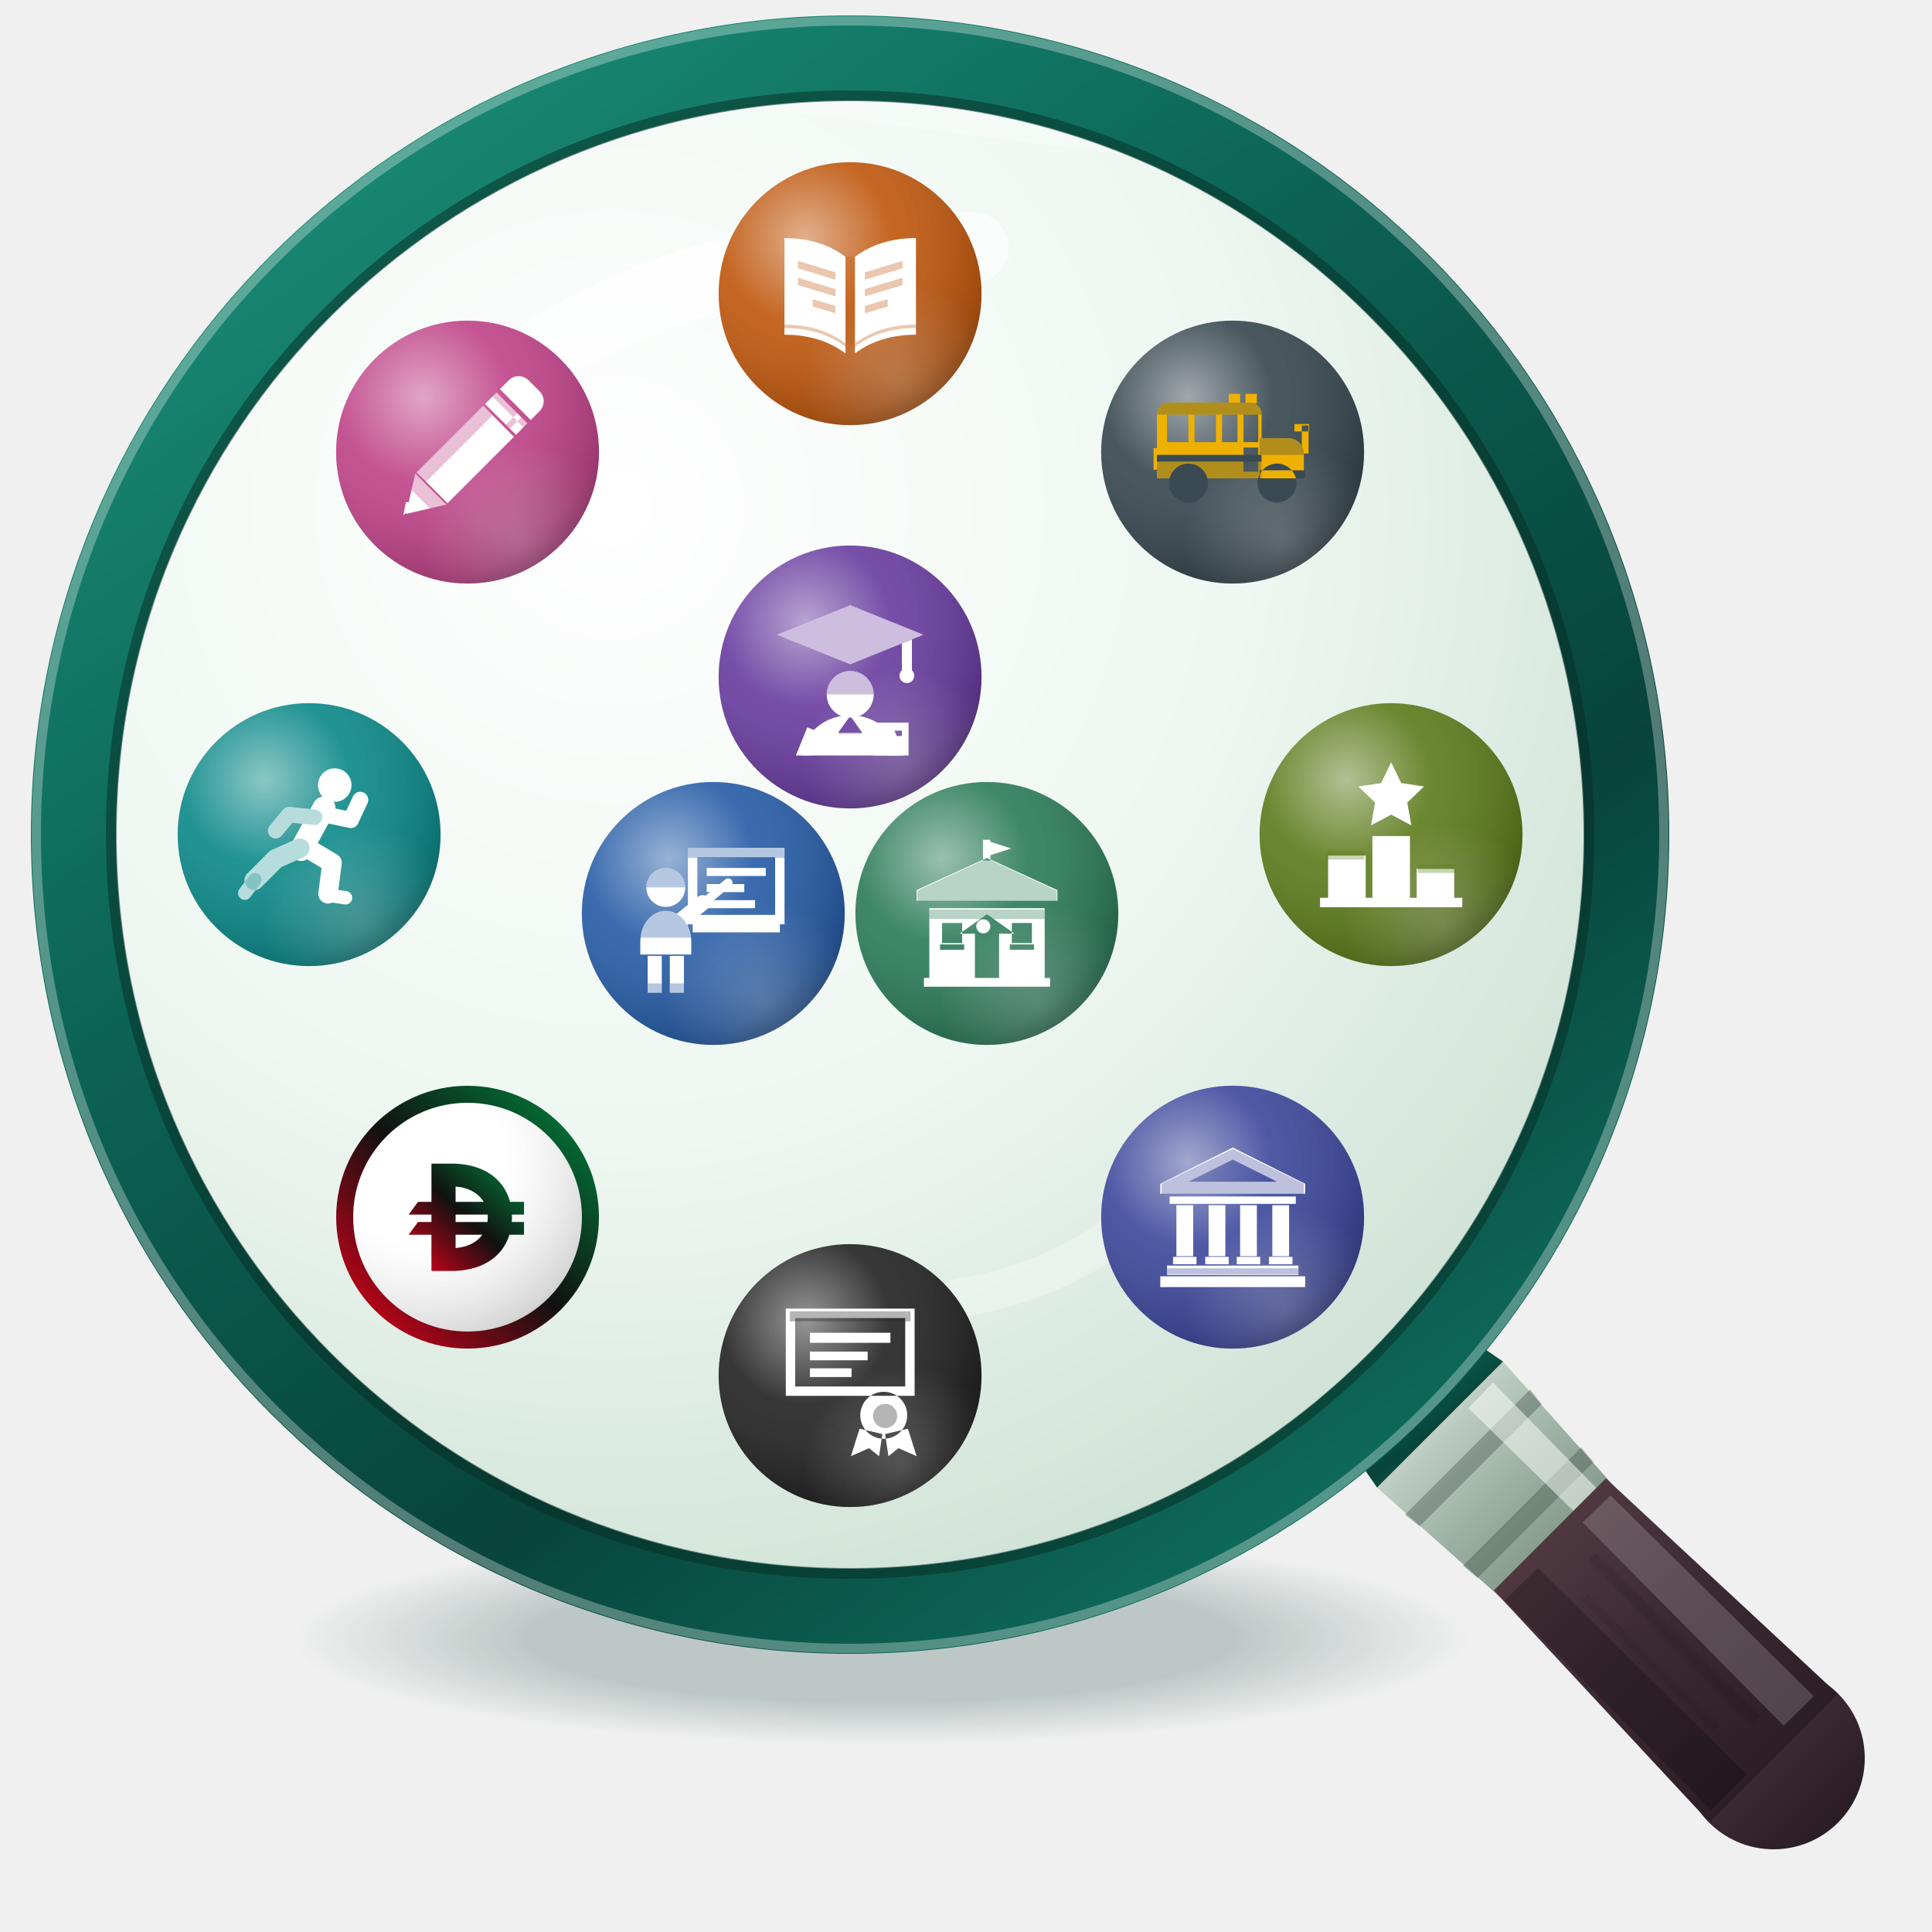
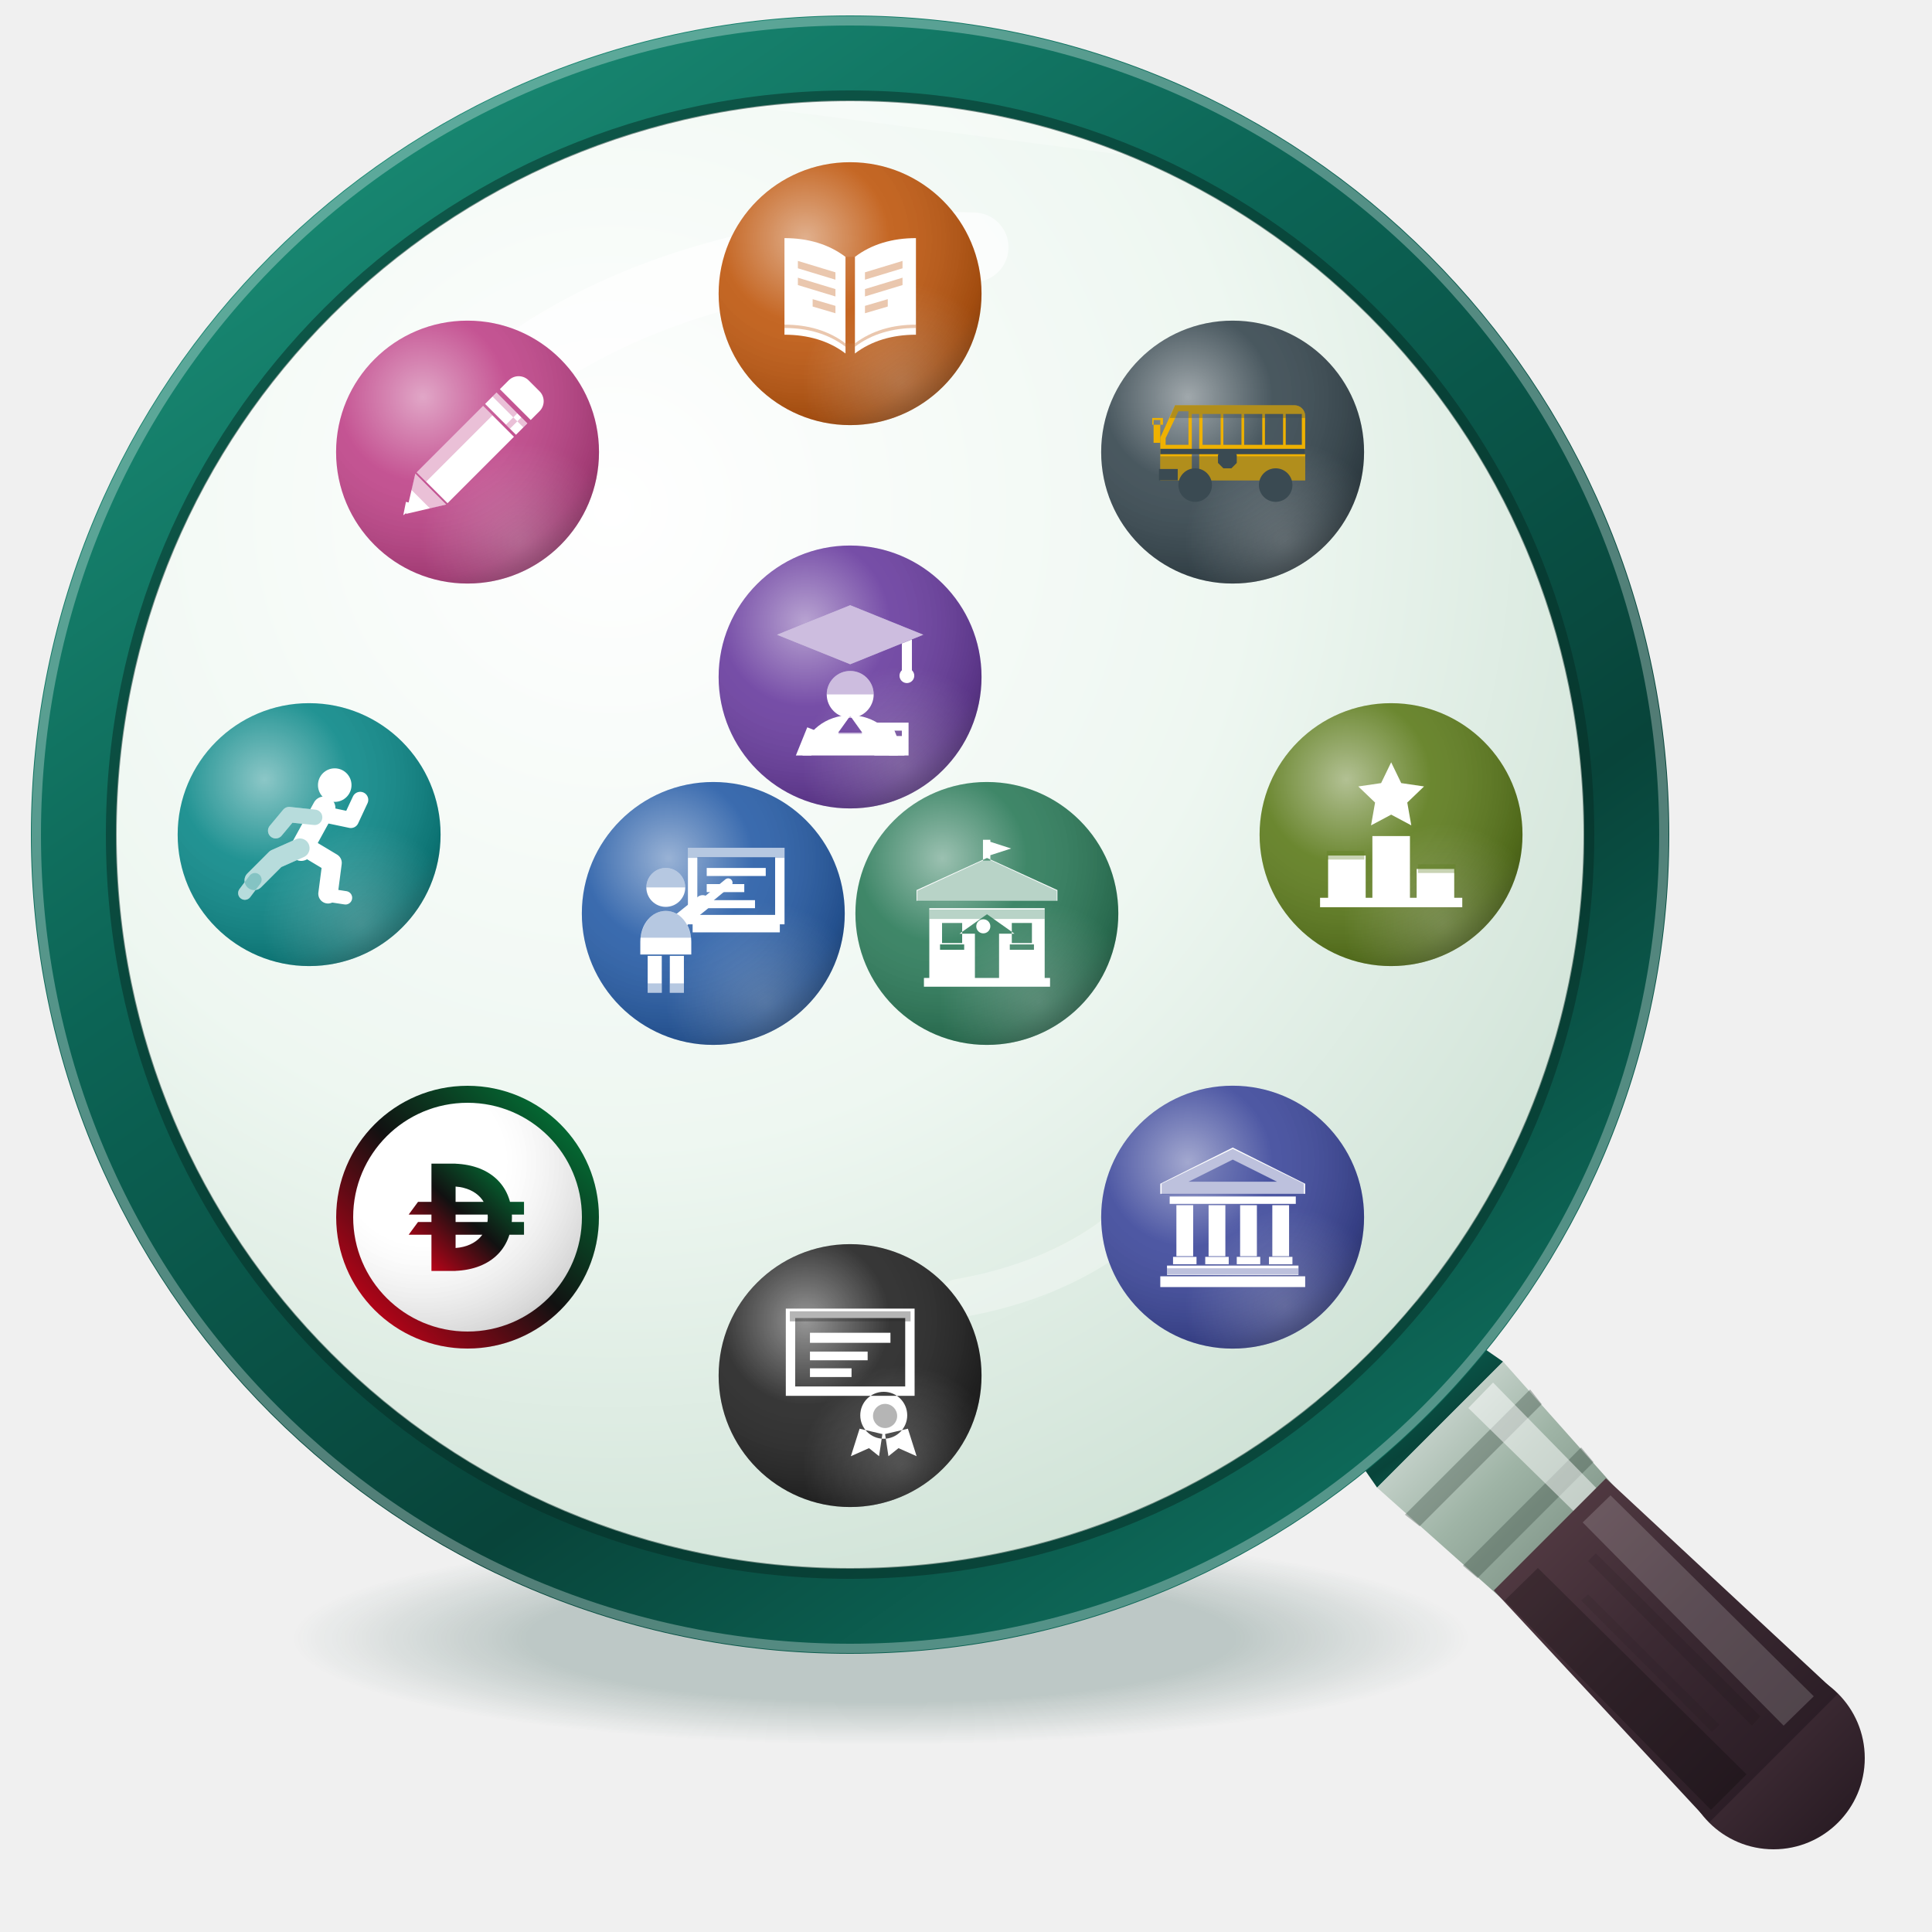
<svg xmlns="http://www.w3.org/2000/svg" viewBox="0 0 250 250" width="250" height="250" role="img" aria-label="Dubai Schools">
  <defs>
    <clipPath id="lensClip">
      <circle cx="110" cy="108" r="95" />
    </clipPath>
    <radialGradient id="glass" cx="34%" cy="28%" r="78%">
      <stop offset="0" stop-color="#ffffff" />
      <stop offset="0.55" stop-color="#eef7f1" />
      <stop offset="1" stop-color="#cfe2d6" />
    </radialGradient>
    <radialGradient id="bubBall" cx="33%" cy="29%" r="80%">
      <stop offset="0" stop-color="#ffffff" stop-opacity=".52" />
      <stop offset="0.16" stop-color="#ffffff" stop-opacity=".34" />
      <stop offset="0.40" stop-color="#ffffff" stop-opacity=".08" />
      <stop offset="0.86" stop-color="#000000" stop-opacity=".16" />
      <stop offset="0.97" stop-color="#000000" stop-opacity=".30" />
      <stop offset="1" stop-color="#000000" stop-opacity=".20" />
    </radialGradient>
    <radialGradient id="bubBounce" cx="70%" cy="84%" r="38%">
      <stop offset="0" stop-color="#ffffff" stop-opacity=".26" />
      <stop offset="0.6" stop-color="#ffffff" stop-opacity=".10" />
      <stop offset="1" stop-color="#ffffff" stop-opacity="0" />
    </radialGradient>
    <linearGradient id="ringMetal" x1="0.15" y1="0" x2="0.85" y2="1">
      <stop offset="0" stop-color="#1a8d76" />
      <stop offset="0.35" stop-color="#0c6455" />
      <stop offset="0.7" stop-color="#08443a" />
      <stop offset="1" stop-color="#0f7361" />
    </linearGradient>
    <linearGradient id="handleWood" x1="0" y1="0" x2="1" y2="1">
      <stop offset="0" stop-color="#5a4048" />
      <stop offset="0.45" stop-color="#3c2a33" />
      <stop offset="1" stop-color="#241820" />
    </linearGradient>
    <linearGradient id="ferrule" x1="0" y1="0" x2="1" y2="1">
      <stop offset="0" stop-color="#e6ecea" />
      <stop offset="0.5" stop-color="#9fb4a6" />
      <stop offset="1" stop-color="#6f8478" />
    </linearGradient>
    <linearGradient id="dhGrad" x1="0" y1="1" x2="1" y2="0">
      <stop offset="0" stop-color="#e2001a" />
      <stop offset="0.5" stop-color="#111111" />
      <stop offset="1" stop-color="#00843d" />
    </linearGradient>
    <radialGradient id="drop" cx="50%" cy="50%" r="50%">
      <stop offset="0.6" stop-color="#0b3b31" stop-opacity=".22" />
      <stop offset="1" stop-color="#0b3b31" stop-opacity="0" />
    </radialGradient>
  </defs>
  <ellipse cx="114" cy="212" rx="76.32" ry="13.78" fill="url(#drop)" />
  <path d="M170.1 180.8 L178.2 192.5 L194.5 176.2 L182.8 168.1 Z" fill="url(#ringMetal)" />
  <path d="M178.2 192.5 L194.7 207.2 L209.2 192.7 L194.5 176.2 Z" fill="url(#ferrule)" />
  <path d="M181.8 196.0 L183.7 197.5 L199.5 181.7 L198.0 179.8 Z" fill="#3f5148" opacity=".38" />
  <path d="M189.3 202.6 L191.2 204.2 L206.2 189.2 L204.6 187.3 Z" fill="#3f5148" opacity=".38" />
  <path d="M190.0 182.2 L204.3 196.2 L207.2 193.2 L193.2 178.9 Z" fill="#ffffff" opacity=".5" />
  <circle cx="229.5" cy="227.5" r="11.8" fill="url(#handleWood)" />
  <path d="M193.3 205.8 L221.2 235.8 L237.8 219.2 L207.8 191.3 Z" fill="url(#handleWood)" />
  <path d="M204.8 197.0 L230.8 223.3 L234.7 219.5 L208.4 193.5 Z" fill="#ffffff" opacity=".17" />
  <path d="M194.7 207.1 L221.4 234.2 L226.0 229.6 L199.0 202.9 Z" fill="#000000" opacity=".22" />
  <path d="M205.5 202.0 L226.7 223.3 L227.8 222.1 L206.5 201.0 Z" fill="#000000" opacity=".09" />
  <path d="M204.6 207.1 L221.5 224.1 L222.5 223.2 L205.5 206.3 Z" fill="#000000" opacity=".07" />
  <circle cx="110" cy="108" r="95" fill="url(#glass)" />
  <g clip-path="url(#lensClip)">
    <path d="M15 90 a 95 95 0 0 1 142.5 -68.4 L 91 13 a 95 95 0 0 0 -77.9 85.5 z" fill="#ffffff" opacity=".26" />
  </g>
  <path d="M52 66 a 72 46 0 0 1 74 -34" stroke="#ffffff" stroke-width="9" stroke-linecap="round" fill="none" opacity=".65" />
  <path d="M150 154 a 40 26 0 0 1 -26 14" stroke="#ffffff" stroke-width="5" stroke-linecap="round" fill="none" opacity=".3" />
  <g clip-path="url(#lensClip)">
    <g class="bub" data-icon="student" style="--i:0">
      <circle cx="110.0" cy="87.6" r="17.01" fill="#6b3fa0" />
      <circle cx="110.0" cy="87.6" r="17.01" fill="url(#bubBounce)" />
      <circle cx="110.0" cy="87.6" r="17.01" fill="url(#bubBall)" />
      <g transform="translate(99.6 77.1) scale(0.868)">
        <path d="M12 11.2a3.5 3.5 0 1 0 0 7 3.5 3.5 0 0 0 0-7z" fill="#fff" fill-rule="evenodd" />
        <path d="M12 17.8c-3.6 0-6.6 2.4-7.2 5.5l.1.5h14.2l.1-.5c-.6-3.1-3.6-5.5-7.2-5.5zM12 17.9 10.2 20.4h3.6z" fill="#fff" fill-rule="evenodd" />
        <path d="M5.6 19.6 3.9 23.8h2.3l1.4-3.4z" fill="#fff" fill-rule="evenodd" />
        <path d="M18.4 19.6l1.7 4.2h-2.3l-1.4-3.4z" fill="#fff" fill-rule="evenodd" />
        <path d="M15.6 18.9h5.1v4.9h-5.1z M16.6 20.1h3.1v.8h-3.1z M16.6 21.6h2.2v.8h-2.2z" fill="#fff" fill-rule="evenodd" />
        <path d="M12 1.4 22.9 5.8 12 10.2 1.1 5.8z" fill="#fff" fill-rule="evenodd" />
        <path d="M21.2 6.5v4.6a1.1 1.1 0 1 1-1.5 0V7.1z" fill="#fff" fill-rule="evenodd" />
        <path d="M12 1.4 22.9 5.8 12 10.2 1.1 5.8z M12 11.2a3.5 3.5 0 0 0-3.5 3.5h7A3.5 3.5 0 0 0 12 11.2zM12 17.9 10.2 20.6h3.6z" fill="#6b3fa0" fill-rule="evenodd" opacity=".34" />
      </g>
    </g>
    <g class="bub" data-icon="school" style="--i:1">
      <circle cx="127.7" cy="118.2" r="17.01" fill="#2f7d5c" />
      <circle cx="127.7" cy="118.2" r="17.01" fill="url(#bubBounce)" />
      <circle cx="127.7" cy="118.2" r="17.01" fill="url(#bubBall)" />
      <g transform="translate(117.3 107.8) scale(0.868)">
        <path d="M11.4 1h1.1v3.1h-1.1z M12.5 1.3l3.1 1-3.1 1zM12 3.7 22.5 8.5v1.6H1.5V8.5zM3.4 11.2h17.2V21.6H3.4zM12 12.1 16.1 15h-8.2z M10.2 15h3.6v6.6h-3.6zM11.45 12.85a1.05 1.05 0 1 0 0 2.1 1.05 1.05 0 0 0 0-2.1zM5.3 13.4h3v3h-3z M5 16.6h3.6v.8H5zM15.7 13.4h3v3h-3z M15.4 16.6h3.6v.8h-3.6zM2.6 21.6h18.8v1.3H2.6z" fill="#fff" fill-rule="evenodd" />
        <path d="M12 3.8 22.4 8.6v1.6H1.6V8.6z M3.4 11.4h17.2v1.4H3.4z" fill="#2f7d5c" fill-rule="evenodd" opacity=".34" />
      </g>
    </g>
    <g class="bub" data-icon="teacher" style="--i:2">
      <circle cx="92.3" cy="118.2" r="17.01" fill="#2a5fa8" />
      <circle cx="92.3" cy="118.2" r="17.01" fill="url(#bubBounce)" />
      <circle cx="92.3" cy="118.2" r="17.01" fill="url(#bubBall)" />
      <g transform="translate(81.9 107.8) scale(0.868)">
        <path d="M8.2 2.2h14.4v11.4H8.2z M9.6 3.6h11.6v8.6H9.6zM11 5.2h8.8v1.2H11z M11 7.6h5.6v1.2H11z M11 10h7.2v1.2H11zM8.9 13.6h13v1.2h-13z" fill="#fff" fill-rule="evenodd" />
        <path d="M4.9 5.2a2.9 2.9 0 1 0 0 5.8 2.9 2.9 0 0 0 0-5.8z" fill="#fff" fill-rule="evenodd" />
        <path d="M4.9 11.6c-2.1 0-3.8 2-3.8 4.6v1.9h7.6v-1.9c0-2.6-1.7-4.6-3.8-4.6z" fill="#fff" fill-rule="evenodd" />
        <path d="M2.2 18.3h2.1v5.5H2.2z M5.5 18.3h2.1v5.5H5.5z" fill="#fff" fill-rule="evenodd" />
        <path d="M6.4 13.6 10.4 10.4" fill="none" stroke="#fff" stroke-width="2.3" stroke-linecap="round" stroke-linejoin="round" />
        <path d="M10.2 10.7 14.2 7.4" fill="none" stroke="#fff" stroke-width="1.3" stroke-linecap="round" stroke-linejoin="round" />
        <path d="M8.2 2.2h14.4v1.5H8.2z M4.9 5.2a2.9 2.9 0 0 0-2.9 2.9h5.8a2.9 2.9 0 0 0-2.9-2.9zM1.1 15.6c.4-2.4 1.9-4 3.8-4s3.4 1.6 3.8 4zM2.2 22.4h2.1v1.4H2.2z M5.5 22.4h2.1v1.4H5.5z" fill="#2a5fa8" fill-rule="evenodd" opacity=".34" />
      </g>
    </g>
    <g class="bub" data-icon="book" style="--i:3">
      <circle cx="110.0" cy="38.0" r="17.01" fill="#c05a12" />
      <circle cx="110.0" cy="38.0" r="17.01" fill="url(#bubBounce)" />
      <circle cx="110.0" cy="38.0" r="17.01" fill="url(#bubBall)" />
      <g transform="translate(99.6 27.6) scale(0.868)">
        <path d="M11.3 6.5C8.8 4.6 5.7 3.7 2.2 3.7v12.9c3.5 0 6.6.9 9.1 2.8zM12.7 6.5c2.5-1.9 5.6-2.8 9.1-2.8v12.9c-3.5 0-6.6.9-9.1 2.8zM2.2 16.6c3.5 0 6.6.9 9.1 2.8v1.5c-2.5-1.9-5.6-2.8-9.1-2.8zM21.8 16.6c-3.5 0-6.6.9-9.1 2.8v1.5c2.5-1.9 5.6-2.8 9.1-2.8z" fill="#fff" fill-rule="evenodd" />
        <path d="M11.3 6.5h1.4v12.9h-1.4zM9.8 8.8 4.2 7.1v1.1l5.6 1.7z M9.8 11.3 4.2 9.6v1.1l5.6 1.7zM9.8 13.8 6.4 12.8v1.1l3.4 1zM14.2 8.8 19.8 7.1v1.1l-5.6 1.7z M14.2 11.3 19.8 9.6v1.1l-5.6 1.7zM14.2 13.8 17.6 12.8v1.1l-3.4 1zM2.2 16.6c3.5 0 6.6.9 9.1 2.8v.5c-2.5-1.9-5.6-2.8-9.1-2.8zM21.8 16.6c-3.5 0-6.6.9-9.1 2.8v.5c2.5-1.9 5.6-2.8 9.1-2.8z" fill="#c05a12" fill-rule="evenodd" opacity=".34" />
      </g>
    </g>
    <g class="bub" data-icon="bus" style="--i:4">
      <circle cx="159.5" cy="58.5" r="17.01" fill="#3a4a52" />
      <circle cx="159.5" cy="58.5" r="17.01" fill="url(#bubBounce)" />
      <circle cx="159.5" cy="58.5" r="17.01" fill="url(#bubBall)" />
      <g transform="translate(149.1 48.1) scale(0.868)">
-         <path d="M2.4 4.6H14.6a1.7 1.7 0 0 1 1.7 1.7V15.9H0.7V6.3a1.7 1.7 0 0 1 1.7-1.7zM2.2 6.4h3.2v4.1H2.2z M6.3 6.4h3.2v4.1H6.3z M10.4 6.4h2.3v4.1h-2.3zM13.6 6.4h2.2v4.1h-2.2z M13.6 11.3h2.2v3.6h-2.2z" fill="#efb100" fill-rule="evenodd" />
-         <path d="M16.0 9.9h4.3a2.3 2.3 0 0 1 2.3 2.3V15.9H16.0z" fill="#efb100" fill-rule="evenodd" />
-         <path d="M11.4 3.3h1.7v1.4h-1.7z M13.9 3.3h1.7v1.4h-1.7z" fill="#efb100" fill-rule="evenodd" />
-         <path d="M22.3 8.0h1.0v4.2h-1.0z M21.2 7.8h2.2v1.1h-2.2z" fill="#efb100" fill-rule="evenodd" />
-         <path d="M0.2 11.4h1.3v3.2H0.2z" fill="#efb100" fill-rule="evenodd" />
-         <path d="M2.4 4.6H14.6a1.7 1.7 0 0 1 1.7 1.7v.1H0.7V6.3a1.7 1.7 0 0 1 1.7-1.7zM0.7 13.4h15.6v2.5H0.7zM16.0 9.9h4.3a2.3 2.3 0 0 1 2.3 2.3v.2H16.0z" fill="#3a4a52" fill-rule="evenodd" opacity=".34" />
-         <path d="M5.4 13.7a2.9 2.9 0 1 0 0 5.8 2.9 2.9 0 0 0 0-5.8zM18.6 13.7a2.9 2.9 0 1 0 0 5.8 2.9 2.9 0 0 0 0-5.8zM0.7 12.4h15.6v1.0H0.7zM16.0 14.7h6.8v1.2h-6.8z" fill="#3a4a52" />
+         <path d="M3.4 5.0H21.2a1.6 1.6 0 0 1 1.6 1.6V16.2H1.2V9.8zM2.0 9.9 3.9 5.9H5.4v5.0H2.0zM5.9 6.3h1.1v8.3H5.9zM7.5 6.3h2.7v4.6H7.5z M10.6 6.3h2.7v4.6h-2.7z M13.7 6.3h2.7v4.6h-2.7zM16.8 6.3h2.7v4.6h-2.7z M19.9 6.3h2.4v4.6h-2.4z" fill="#efb100" fill-rule="evenodd" />
+         <path d="M0.2 7.2h1.0v3.4H0.2z M0.0 6.9h1.6v1.0H0.0z" fill="#efb100" fill-rule="evenodd" />
+         <path d="M3.4 5.0H21.2a1.6 1.6 0 0 1 1.6 1.6v.3H2.6zM1.2 12.6h21.6v3.6H1.2z" fill="#3a4a52" fill-rule="evenodd" opacity=".34" />
+         <path d="M6.4 14.4a2.5 2.5 0 1 0 0 5 2.5 2.5 0 0 0 0-5zM18.4 14.4a2.5 2.5 0 1 0 0 5 2.5 2.5 0 0 0 0-5zM1.2 11.5H22.8v0.8H1.2zM1.0 14.5h2.8v1.7H1.0zM12.6 13.6 11.8 14.4 10.6 14.4 9.8 13.6 9.8 12.4 10.6 11.6 11.8 11.6 12.6 12.4z" fill="#3a4a52" />
      </g>
    </g>
    <g class="bub" data-icon="rank" style="--i:5">
      <circle cx="180.0" cy="108.0" r="17.01" fill="#5f7d1f" />
      <circle cx="180.0" cy="108.0" r="17.01" fill="url(#bubBounce)" />
      <circle cx="180.0" cy="108.0" r="17.01" fill="url(#bubBall)" />
      <g transform="translate(169.6 97.6) scale(0.868)">
        <path d="M12 1.2l1.5 3.1 3.4.5-2.5 2.4.6 3.4-3-1.6-3 1.6.6-3.4-2.5-2.4 3.4-.5zM9.2 11.2h5.6v10.2H9.2z M9.2 11.2h5.6v1H9.2zM2.6 14.2h5.6v7.2H2.6z M2.6 14.2h5.6v.9H2.6zM15.8 16.2h5.6v5.2h-5.6z M15.8 16.2h5.6v.9h-5.6zM1.4 21.4h21.2v1.4H1.4z" fill="#fff" fill-rule="evenodd" />
        <path d="M2.4 14.4H8v1.3H2.4z M16 16.4h5.6v1.3H16z" fill="#5f7d1f" fill-rule="evenodd" opacity=".34" />
      </g>
    </g>
    <g class="bub" data-icon="government" style="--i:6">
      <circle cx="159.5" cy="157.5" r="17.01" fill="#3f4a9c" />
      <circle cx="159.5" cy="157.5" r="17.01" fill="url(#bubBounce)" />
      <circle cx="159.5" cy="157.5" r="17.01" fill="url(#bubBall)" />
      <g transform="translate(149.1 147.1) scale(0.868)">
        <path d="M12 1.6 22.8 7v1.5H1.2V7z M12 3.4 18.6 6.7H5.4zM2.6 8.9h18.8v1.1H2.6zM3.6 10.2h2.5v7.6H3.6z M8.4 10.2h2.5v7.6H8.4z M13.1 10.2h2.5v7.6h-2.5z M17.9 10.2h2.5v7.6h-2.5zM3.1 17.9h3.5v1.1H3.1z M7.9 17.9h3.5v1.1H7.9z M12.6 17.9h3.5v1.1h-3.5z M17.4 17.9h3.5v1.1h-3.5zM2.2 19.2h19.6v1.4H2.2z M1.2 20.8h21.6v1.6H1.2z" fill="#fff" fill-rule="evenodd" />
        <path d="M12 1.8 22.6 7v1.6H1.4V7z M2.2 19.6h19.6v.9H2.2z" fill="#3f4a9c" fill-rule="evenodd" opacity=".34" />
      </g>
    </g>
    <g class="bub" data-icon="certificate" style="--i:7">
      <circle cx="110.0" cy="178.0" r="17.01" fill="#262626" />
      <circle cx="110.0" cy="178.0" r="17.01" fill="url(#bubBounce)" />
      <circle cx="110.0" cy="178.0" r="17.01" fill="url(#bubBall)" />
      <g transform="translate(99.6 167.6) scale(0.868)">
        <path d="M2.4 2h19.2v13H2.4z M3.8 3.4h16.4v10.2H3.8zM6 5.6h12v1.5H6z M6 8.4h8.6v1.3H6z M6 10.9h6.2v1.3H6zM17 14.4a3.5 3.5 0 1 0 0 7 3.5 3.5 0 0 0 0-7zM13.4 19.9 12.1 24l2.7-1.2 1.5 1.2.5-3.3zM20.6 19.9 21.9 24l-2.7-1.2-1.5 1.2-.5-3.3z" fill="#fff" fill-rule="evenodd" />
        <path d="M3 2.4h18v1.5H3z M17.2 16.2a1.8 1.8 0 1 0 0 3.6 1.8 1.8 0 0 0 0-3.6z" fill="#262626" fill-rule="evenodd" opacity=".34" />
      </g>
    </g>
    <g class="bub" data-icon="coins" style="--i:8">
      <circle cx="60.5" cy="157.5" r="17.01" fill="#ffffff" />
      <circle cx="60.5" cy="157.5" r="17.01" fill="url(#bubBounce)" />
      <circle cx="60.5" cy="157.5" r="17.01" fill="url(#bubBall)" />
      <circle cx="60.5" cy="157.5" r="15.9" fill="none" stroke="url(#dhGrad)" stroke-width="2.2" />
      <g transform="translate(50.1 147.1) scale(0.868)">
        <path d="M6.6 4h3.6v16H6.6zM9.6 4c5.6 0 9 3.2 9 8s-3.4 8-9 8v-3.4c3.4 0 5.4-2 5.4-4.6s-2-4.6-5.4-4.6zM4.6 9.7H20.4v1.9H3.2zM4.6 12.7H20.4v1.9H3.2z" fill="url(#dhGrad)" />
      </g>
    </g>
    <g class="bub" data-icon="running" style="--i:9">
      <circle cx="40.0" cy="108.0" r="17.01" fill="#0f8a8a" />
      <circle cx="40.0" cy="108.0" r="17.01" fill="url(#bubBounce)" />
      <circle cx="40.0" cy="108.0" r="17.01" fill="url(#bubBall)" />
      <g transform="translate(29.6 97.6) scale(0.868)">
        <path d="M15.8 2.1a2.5 2.5 0 1 0 0 5 2.5 2.5 0 0 0 0-5z" fill="#fff" fill-rule="evenodd" />
        <path d="M14.2 8.0 10.8 14.2" fill="none" stroke="#fff" stroke-width="3.4" stroke-linecap="round" stroke-linejoin="round" />
        <path d="M12.8 9.4 9.0 9.0 7.0 11.4" fill="none" stroke="#fff" stroke-width="2.3" stroke-linecap="round" stroke-linejoin="round" />
        <path d="M10.6 14.0 7.0 15.6 3.8 18.8" fill="none" stroke="#fff" stroke-width="2.9" stroke-linecap="round" stroke-linejoin="round" />
        <path d="M3.9 18.7 2.4 20.7" fill="none" stroke="#fff" stroke-width="2" stroke-linecap="round" stroke-linejoin="round" />
        <path d="M14.4 9.0 18.2 9.8 19.6 6.8" fill="none" stroke="#fff" stroke-width="2.4" stroke-linecap="round" stroke-linejoin="round" />
        <path d="M11.4 13.8 15.4 16.2 14.8 20.8" fill="none" stroke="#fff" stroke-width="2.9" stroke-linecap="round" stroke-linejoin="round" />
        <path d="M14.8 21.0 17.4 21.4" fill="none" stroke="#fff" stroke-width="2" stroke-linecap="round" stroke-linejoin="round" />
        <path d="M12.8 9.4 9.0 9.0 7.0 11.4" fill="none" stroke="#0f8a8a" stroke-width="2.3" stroke-linecap="round" stroke-linejoin="round" opacity=".3" />
        <path d="M10.6 14.0 7.0 15.6 3.8 18.8" fill="none" stroke="#0f8a8a" stroke-width="2.9" stroke-linecap="round" stroke-linejoin="round" opacity=".3" />
        <path d="M3.9 18.7 2.4 20.7" fill="none" stroke="#0f8a8a" stroke-width="2" stroke-linecap="round" stroke-linejoin="round" opacity=".3" />
      </g>
    </g>
    <g class="bub" data-icon="pen" style="--i:10">
      <circle cx="60.5" cy="58.5" r="17.01" fill="#c0468a" />
      <circle cx="60.5" cy="58.5" r="17.01" fill="url(#bubBounce)" />
      <circle cx="60.5" cy="58.5" r="17.01" fill="url(#bubBall)" />
      <g transform="translate(50.1 48.1) scale(0.868)">
        <path d="M18.1 1.3a2.1 2.1 0 0 1 3 0l1.6 1.6a2.1 2.1 0 0 1 0 3l-1.3 1.3-4.6-4.6z" fill="#fff" fill-rule="evenodd" />
        <path d="M16.3 3.1l4.6 4.6-1.7 1.7-4.6-4.6z" fill="#fff" fill-rule="evenodd" />
        <path d="M14.3 5.1l4.6 4.6-9.9 9.9-4.6-4.6z" fill="#fff" fill-rule="evenodd" />
        <path d="M4.2 15.2l4.6 4.6-6 1.4z" fill="#fff" fill-rule="evenodd" />
        <path d="M2.4 21.4l.4-2 1.6.4z" fill="#fff" fill-rule="evenodd" />
        <path d="M16.3 3.1l4.6 4.6-.6.6-4.6-4.6z M19.4 6.2l.6.6-1.7 1.7-.6-.6zM14.3 5.1l1.4 1.4-9.9 9.9-1.4-1.4zM4.2 15.2l4.6 4.6-2.4.6-2.8-2.8z" fill="#c0468a" fill-rule="evenodd" opacity=".34" />
      </g>
    </g>
  </g>
  <circle cx="110" cy="108" r="100.5" fill="none" stroke="url(#ringMetal)" stroke-width="11" />
  <circle cx="110" cy="108" r="95.6" fill="none" stroke="#062b24" stroke-width="1.4" opacity=".5" />
  <circle cx="110" cy="108" r="105.3" fill="none" stroke="#ffffff" stroke-width="1.2" opacity=".3" />
</svg>
